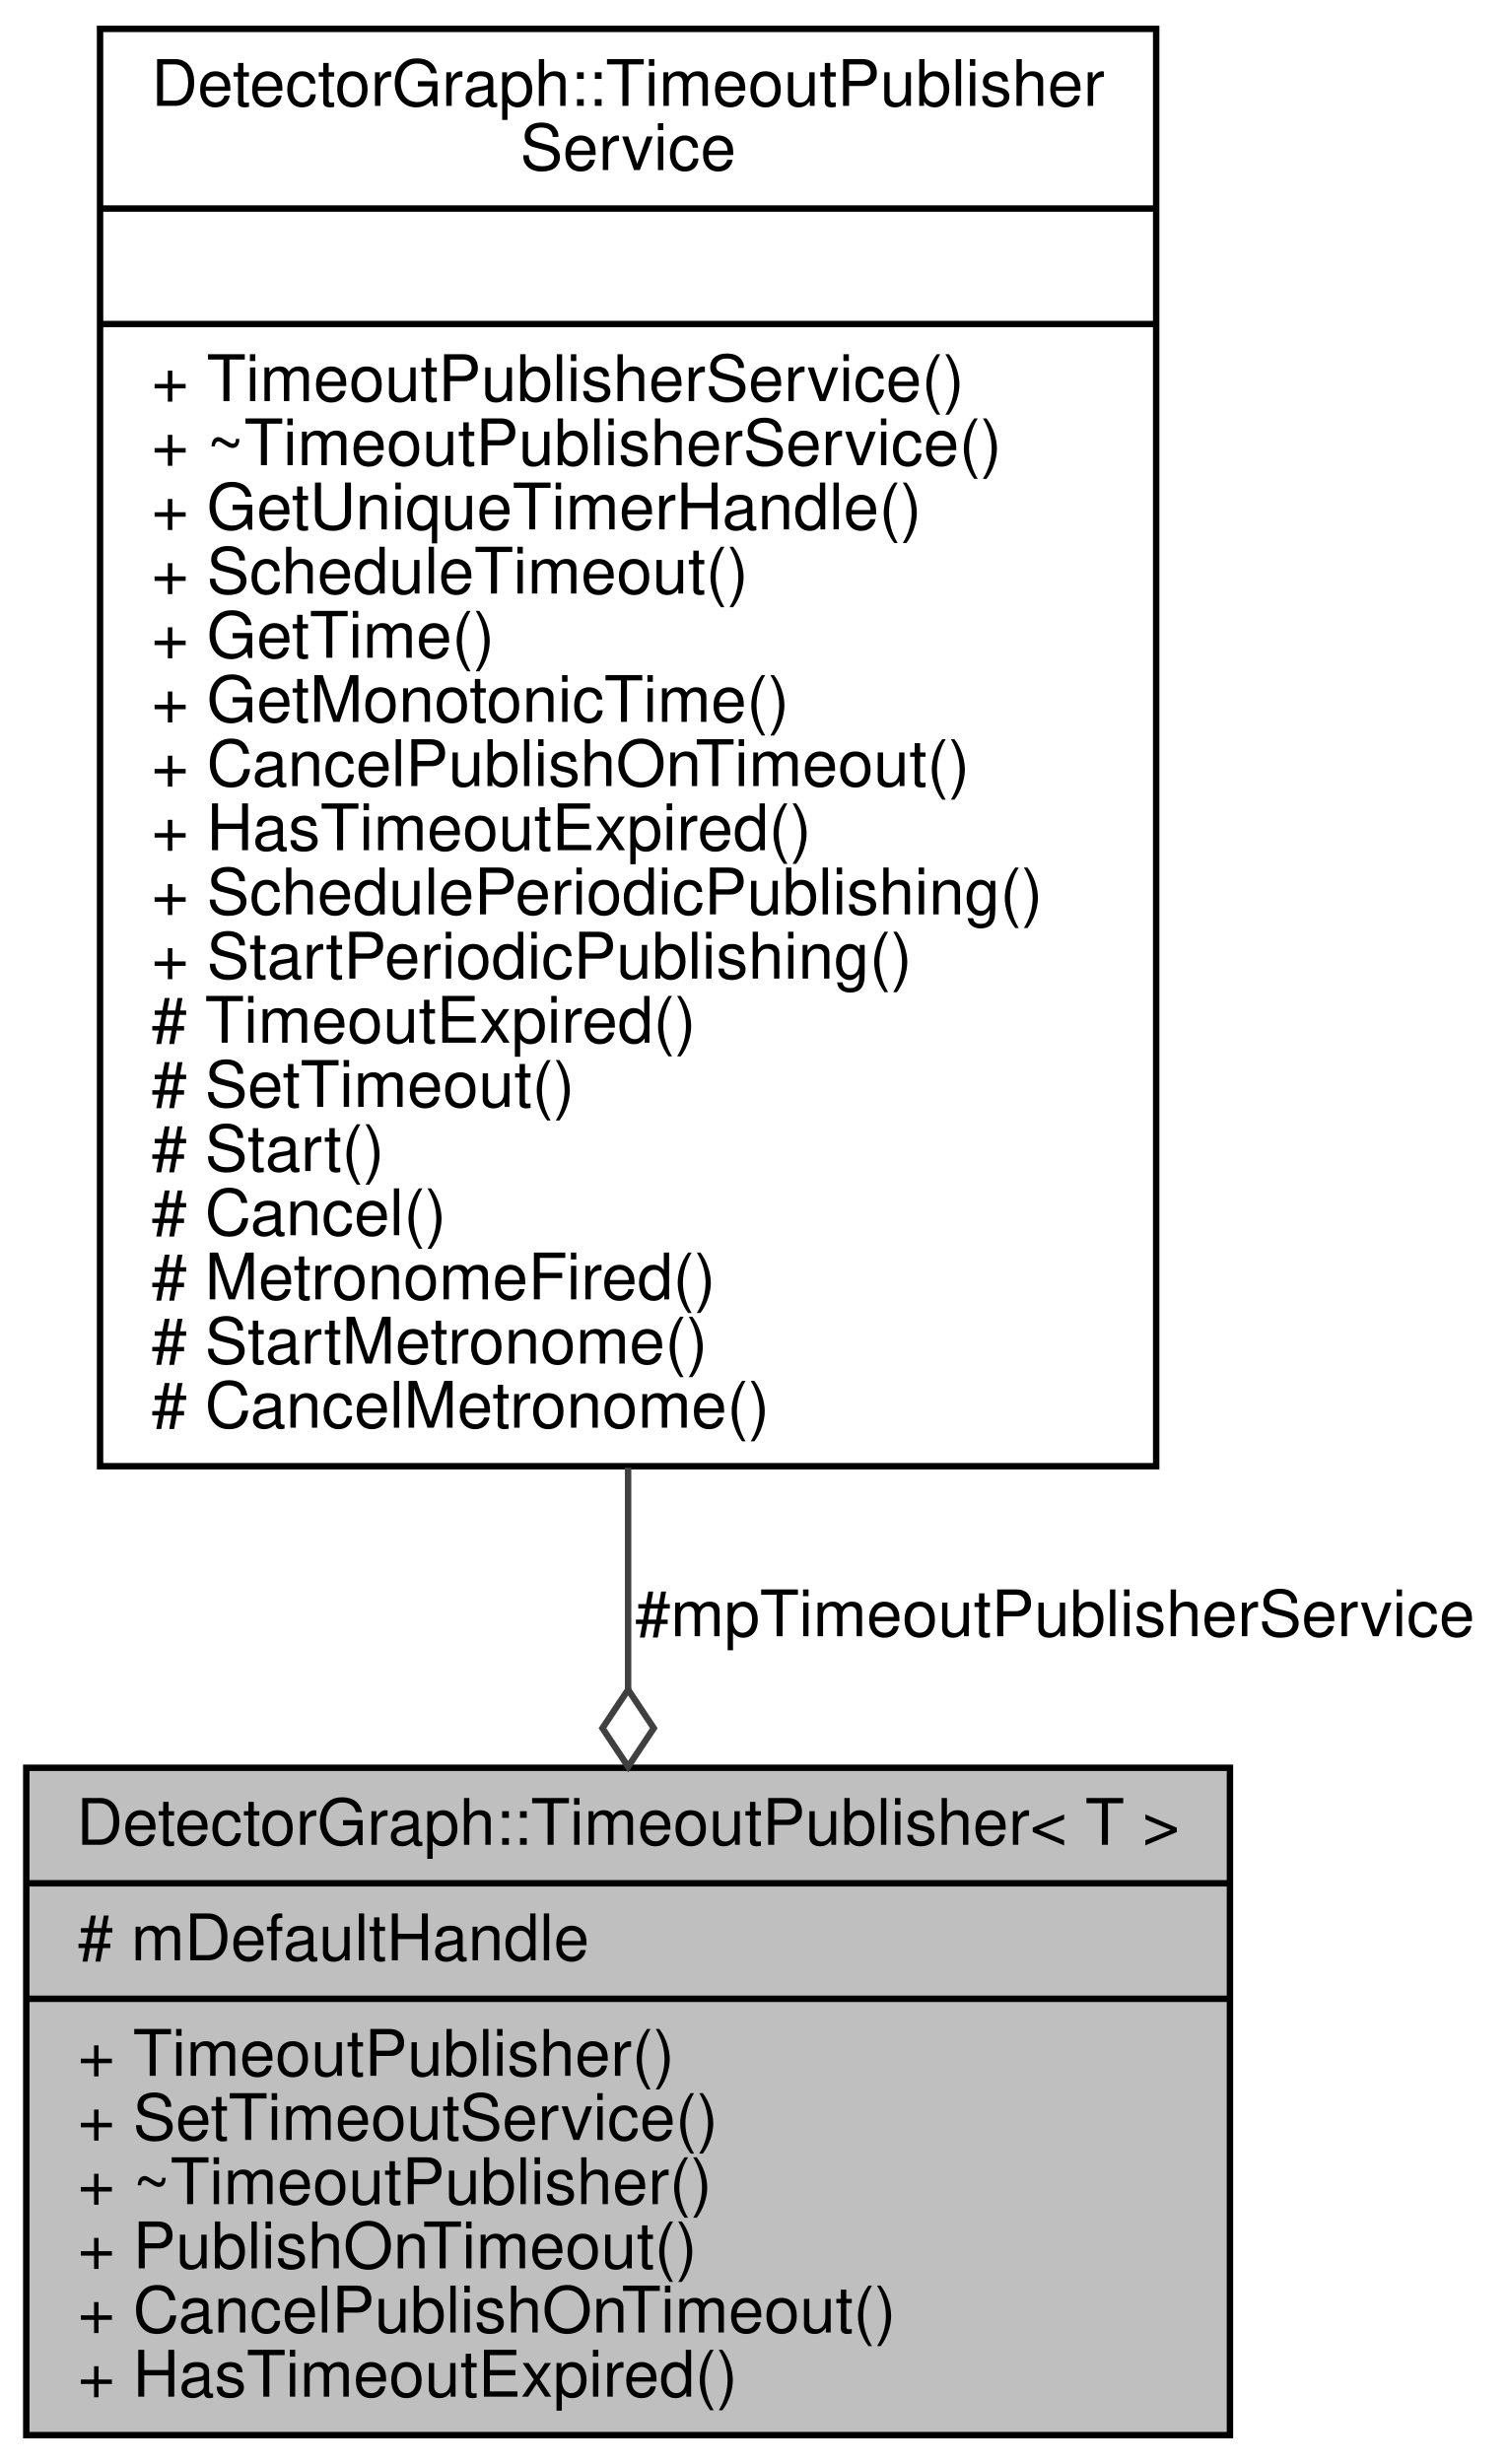
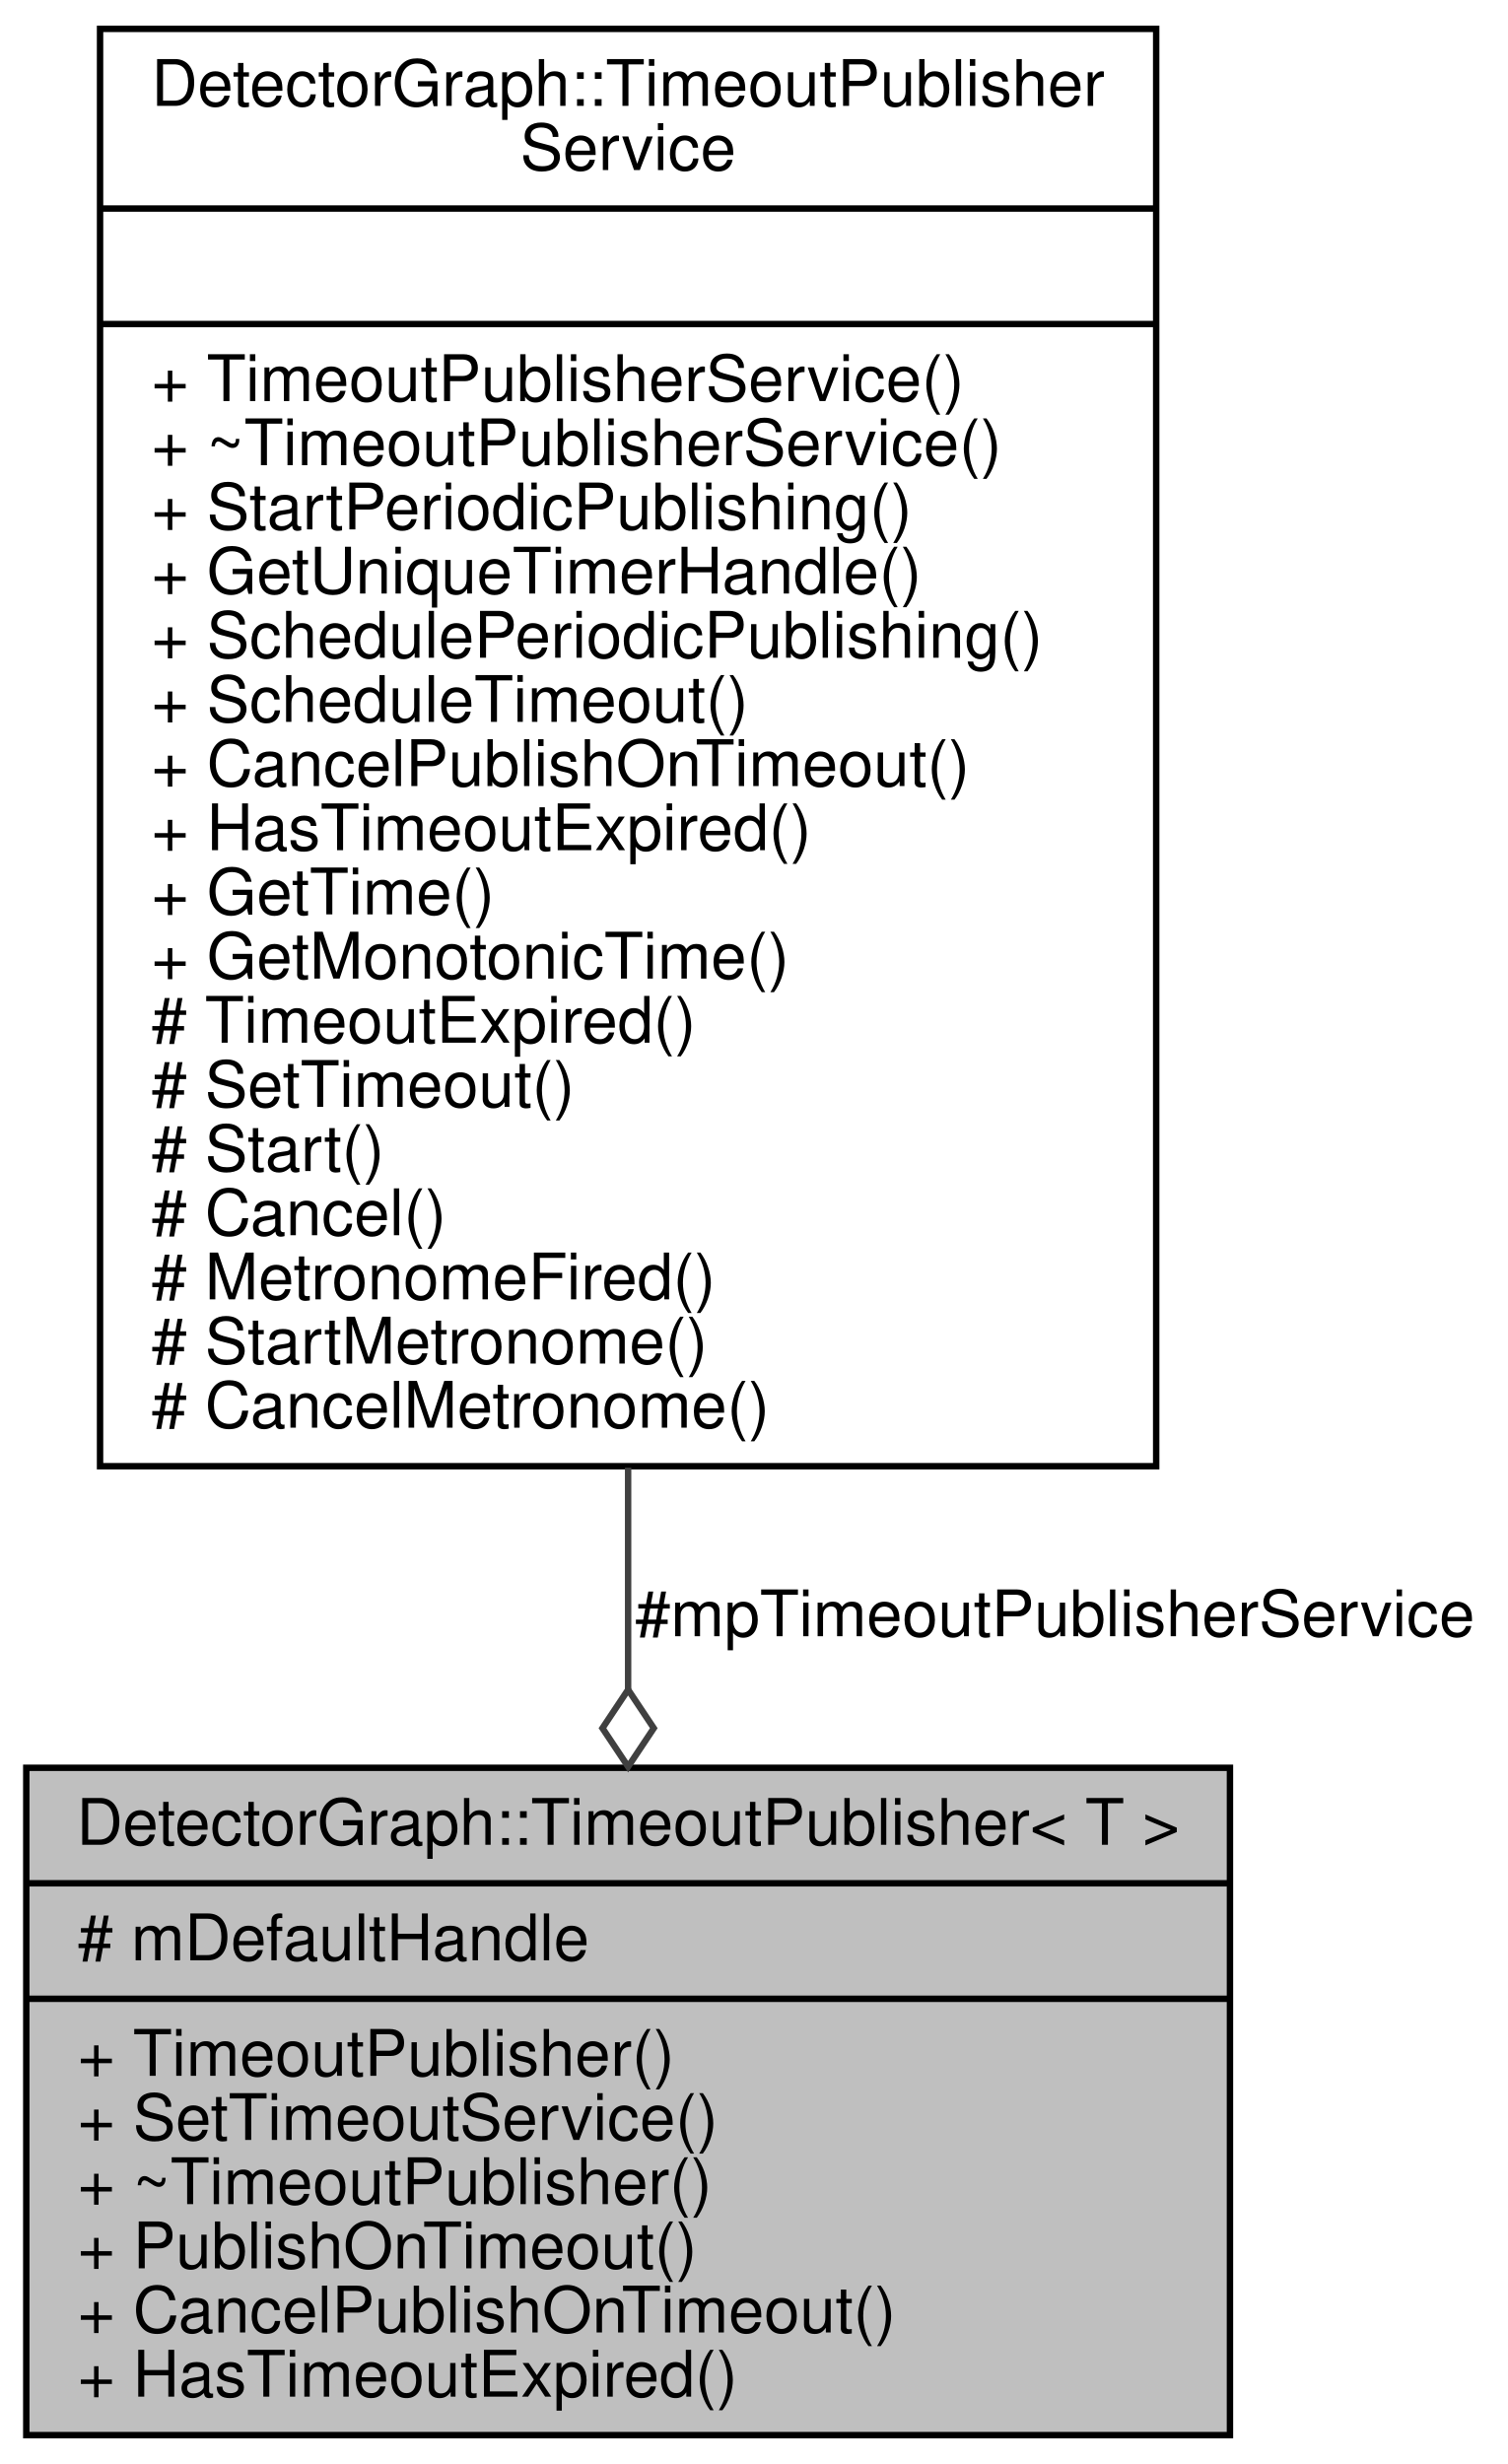
<svg xmlns="http://www.w3.org/2000/svg" xmlns:xlink="http://www.w3.org/1999/xlink" width="235pt" height="384pt" viewBox="0.00 0.00 234.81 384.00">
  <g id="graph0" class="graph" transform="scale(1 1) rotate(0) translate(4 380)">
    <g id="node1" class="node">
      <polygon fill="#bfbfbf" stroke="black" points="0,-0.5 0,-104.5 187.582,-104.5 187.582,-0.5 0,-0.5" />
      <text text-anchor="middle" x="93.791" y="-92.5" font-family="Helvetica,sans-Serif" font-size="10.00">DetectorGraph::TimeoutPublisher&lt; T &gt;</text>
      <polyline fill="none" stroke="black" points="0,-86.5 187.582,-86.5 " />
      <text text-anchor="start" x="8" y="-74.5" font-family="Helvetica,sans-Serif" font-size="10.00"># mDefaultHandle</text>
      <polyline fill="none" stroke="black" points="0,-68.5 187.582,-68.5 " />
      <text text-anchor="start" x="8" y="-56.5" font-family="Helvetica,sans-Serif" font-size="10.00">+ TimeoutPublisher()</text>
      <text text-anchor="start" x="8" y="-46.5" font-family="Helvetica,sans-Serif" font-size="10.00">+ SetTimeoutService()</text>
      <text text-anchor="start" x="8" y="-36.5" font-family="Helvetica,sans-Serif" font-size="10.00">+ ~TimeoutPublisher()</text>
      <text text-anchor="start" x="8" y="-26.5" font-family="Helvetica,sans-Serif" font-size="10.00">+ PublishOnTimeout()</text>
      <text text-anchor="start" x="8" y="-16.5" font-family="Helvetica,sans-Serif" font-size="10.00">+ CancelPublishOnTimeout()</text>
      <text text-anchor="start" x="8" y="-6.5" font-family="Helvetica,sans-Serif" font-size="10.00">+ HasTimeoutExpired()</text>
    </g>
    <g id="node2" class="node">
      <g id="a_node2">
        <a xlink:href="classDetectorGraph_1_1TimeoutPublisherService.html" target="_top" xlink:title="A service that provides Timer function to DetectorGraph Detectors. ">
          <polygon fill="none" stroke="black" points="11.497,-151.5 11.497,-375.5 176.085,-375.5 176.085,-151.5 11.497,-151.5" />
          <text text-anchor="start" x="19.497" y="-363.5" font-family="Helvetica,sans-Serif" font-size="10.00">DetectorGraph::TimeoutPublisher</text>
          <text text-anchor="middle" x="93.791" y="-353.5" font-family="Helvetica,sans-Serif" font-size="10.00">Service</text>
          <polyline fill="none" stroke="black" points="11.497,-347.5 176.085,-347.5 " />
          <text text-anchor="middle" x="93.791" y="-335.5" font-family="Helvetica,sans-Serif" font-size="10.00"> </text>
          <polyline fill="none" stroke="black" points="11.497,-329.5 176.085,-329.5 " />
          <text text-anchor="start" x="19.497" y="-317.5" font-family="Helvetica,sans-Serif" font-size="10.00">+ TimeoutPublisherService()</text>
          <text text-anchor="start" x="19.497" y="-307.5" font-family="Helvetica,sans-Serif" font-size="10.00">+ ~TimeoutPublisherService()</text>
-           <text text-anchor="start" x="19.497" y="-297.5" font-family="Helvetica,sans-Serif" font-size="10.00">+ GetUniqueTimerHandle()</text>
-           <text text-anchor="start" x="19.497" y="-287.5" font-family="Helvetica,sans-Serif" font-size="10.00">+ ScheduleTimeout()</text>
-           <text text-anchor="start" x="19.497" y="-277.5" font-family="Helvetica,sans-Serif" font-size="10.00">+ GetTime()</text>
-           <text text-anchor="start" x="19.497" y="-267.5" font-family="Helvetica,sans-Serif" font-size="10.00">+ GetMonotonicTime()</text>
+           <text text-anchor="start" x="19.497" y="-297.5" font-family="Helvetica,sans-Serif" font-size="10.00">+ StartPeriodicPublishing()</text>
+           <text text-anchor="start" x="19.497" y="-287.5" font-family="Helvetica,sans-Serif" font-size="10.00">+ GetUniqueTimerHandle()</text>
+           <text text-anchor="start" x="19.497" y="-277.5" font-family="Helvetica,sans-Serif" font-size="10.00">+ SchedulePeriodicPublishing()</text>
+           <text text-anchor="start" x="19.497" y="-267.5" font-family="Helvetica,sans-Serif" font-size="10.00">+ ScheduleTimeout()</text>
          <text text-anchor="start" x="19.497" y="-257.5" font-family="Helvetica,sans-Serif" font-size="10.00">+ CancelPublishOnTimeout()</text>
          <text text-anchor="start" x="19.497" y="-247.5" font-family="Helvetica,sans-Serif" font-size="10.00">+ HasTimeoutExpired()</text>
-           <text text-anchor="start" x="19.497" y="-237.5" font-family="Helvetica,sans-Serif" font-size="10.00">+ SchedulePeriodicPublishing()</text>
-           <text text-anchor="start" x="19.497" y="-227.5" font-family="Helvetica,sans-Serif" font-size="10.00">+ StartPeriodicPublishing()</text>
+           <text text-anchor="start" x="19.497" y="-237.5" font-family="Helvetica,sans-Serif" font-size="10.00">+ GetTime()</text>
+           <text text-anchor="start" x="19.497" y="-227.5" font-family="Helvetica,sans-Serif" font-size="10.00">+ GetMonotonicTime()</text>
          <text text-anchor="start" x="19.497" y="-217.5" font-family="Helvetica,sans-Serif" font-size="10.00"># TimeoutExpired()</text>
          <text text-anchor="start" x="19.497" y="-207.5" font-family="Helvetica,sans-Serif" font-size="10.00"># SetTimeout()</text>
          <text text-anchor="start" x="19.497" y="-197.5" font-family="Helvetica,sans-Serif" font-size="10.00"># Start()</text>
          <text text-anchor="start" x="19.497" y="-187.5" font-family="Helvetica,sans-Serif" font-size="10.00"># Cancel()</text>
          <text text-anchor="start" x="19.497" y="-177.5" font-family="Helvetica,sans-Serif" font-size="10.00"># MetronomeFired()</text>
          <text text-anchor="start" x="19.497" y="-167.5" font-family="Helvetica,sans-Serif" font-size="10.00"># StartMetronome()</text>
          <text text-anchor="start" x="19.497" y="-157.5" font-family="Helvetica,sans-Serif" font-size="10.00"># CancelMetronome()</text>
        </a>
      </g>
    </g>
    <g id="edge1" class="edge">
      <path fill="none" stroke="#404040" d="M93.791,-151.269C93.791,-139.44 93.791,-127.727 93.791,-116.739" />
      <polygon fill="none" stroke="#404040" points="93.791,-116.674 89.791,-110.674 93.791,-104.674 97.791,-110.674 93.791,-116.674" />
      <text text-anchor="middle" x="160.302" y="-125" font-family="Helvetica,sans-Serif" font-size="10.00"> #mpTimeoutPublisherService</text>
    </g>
  </g>
</svg>
